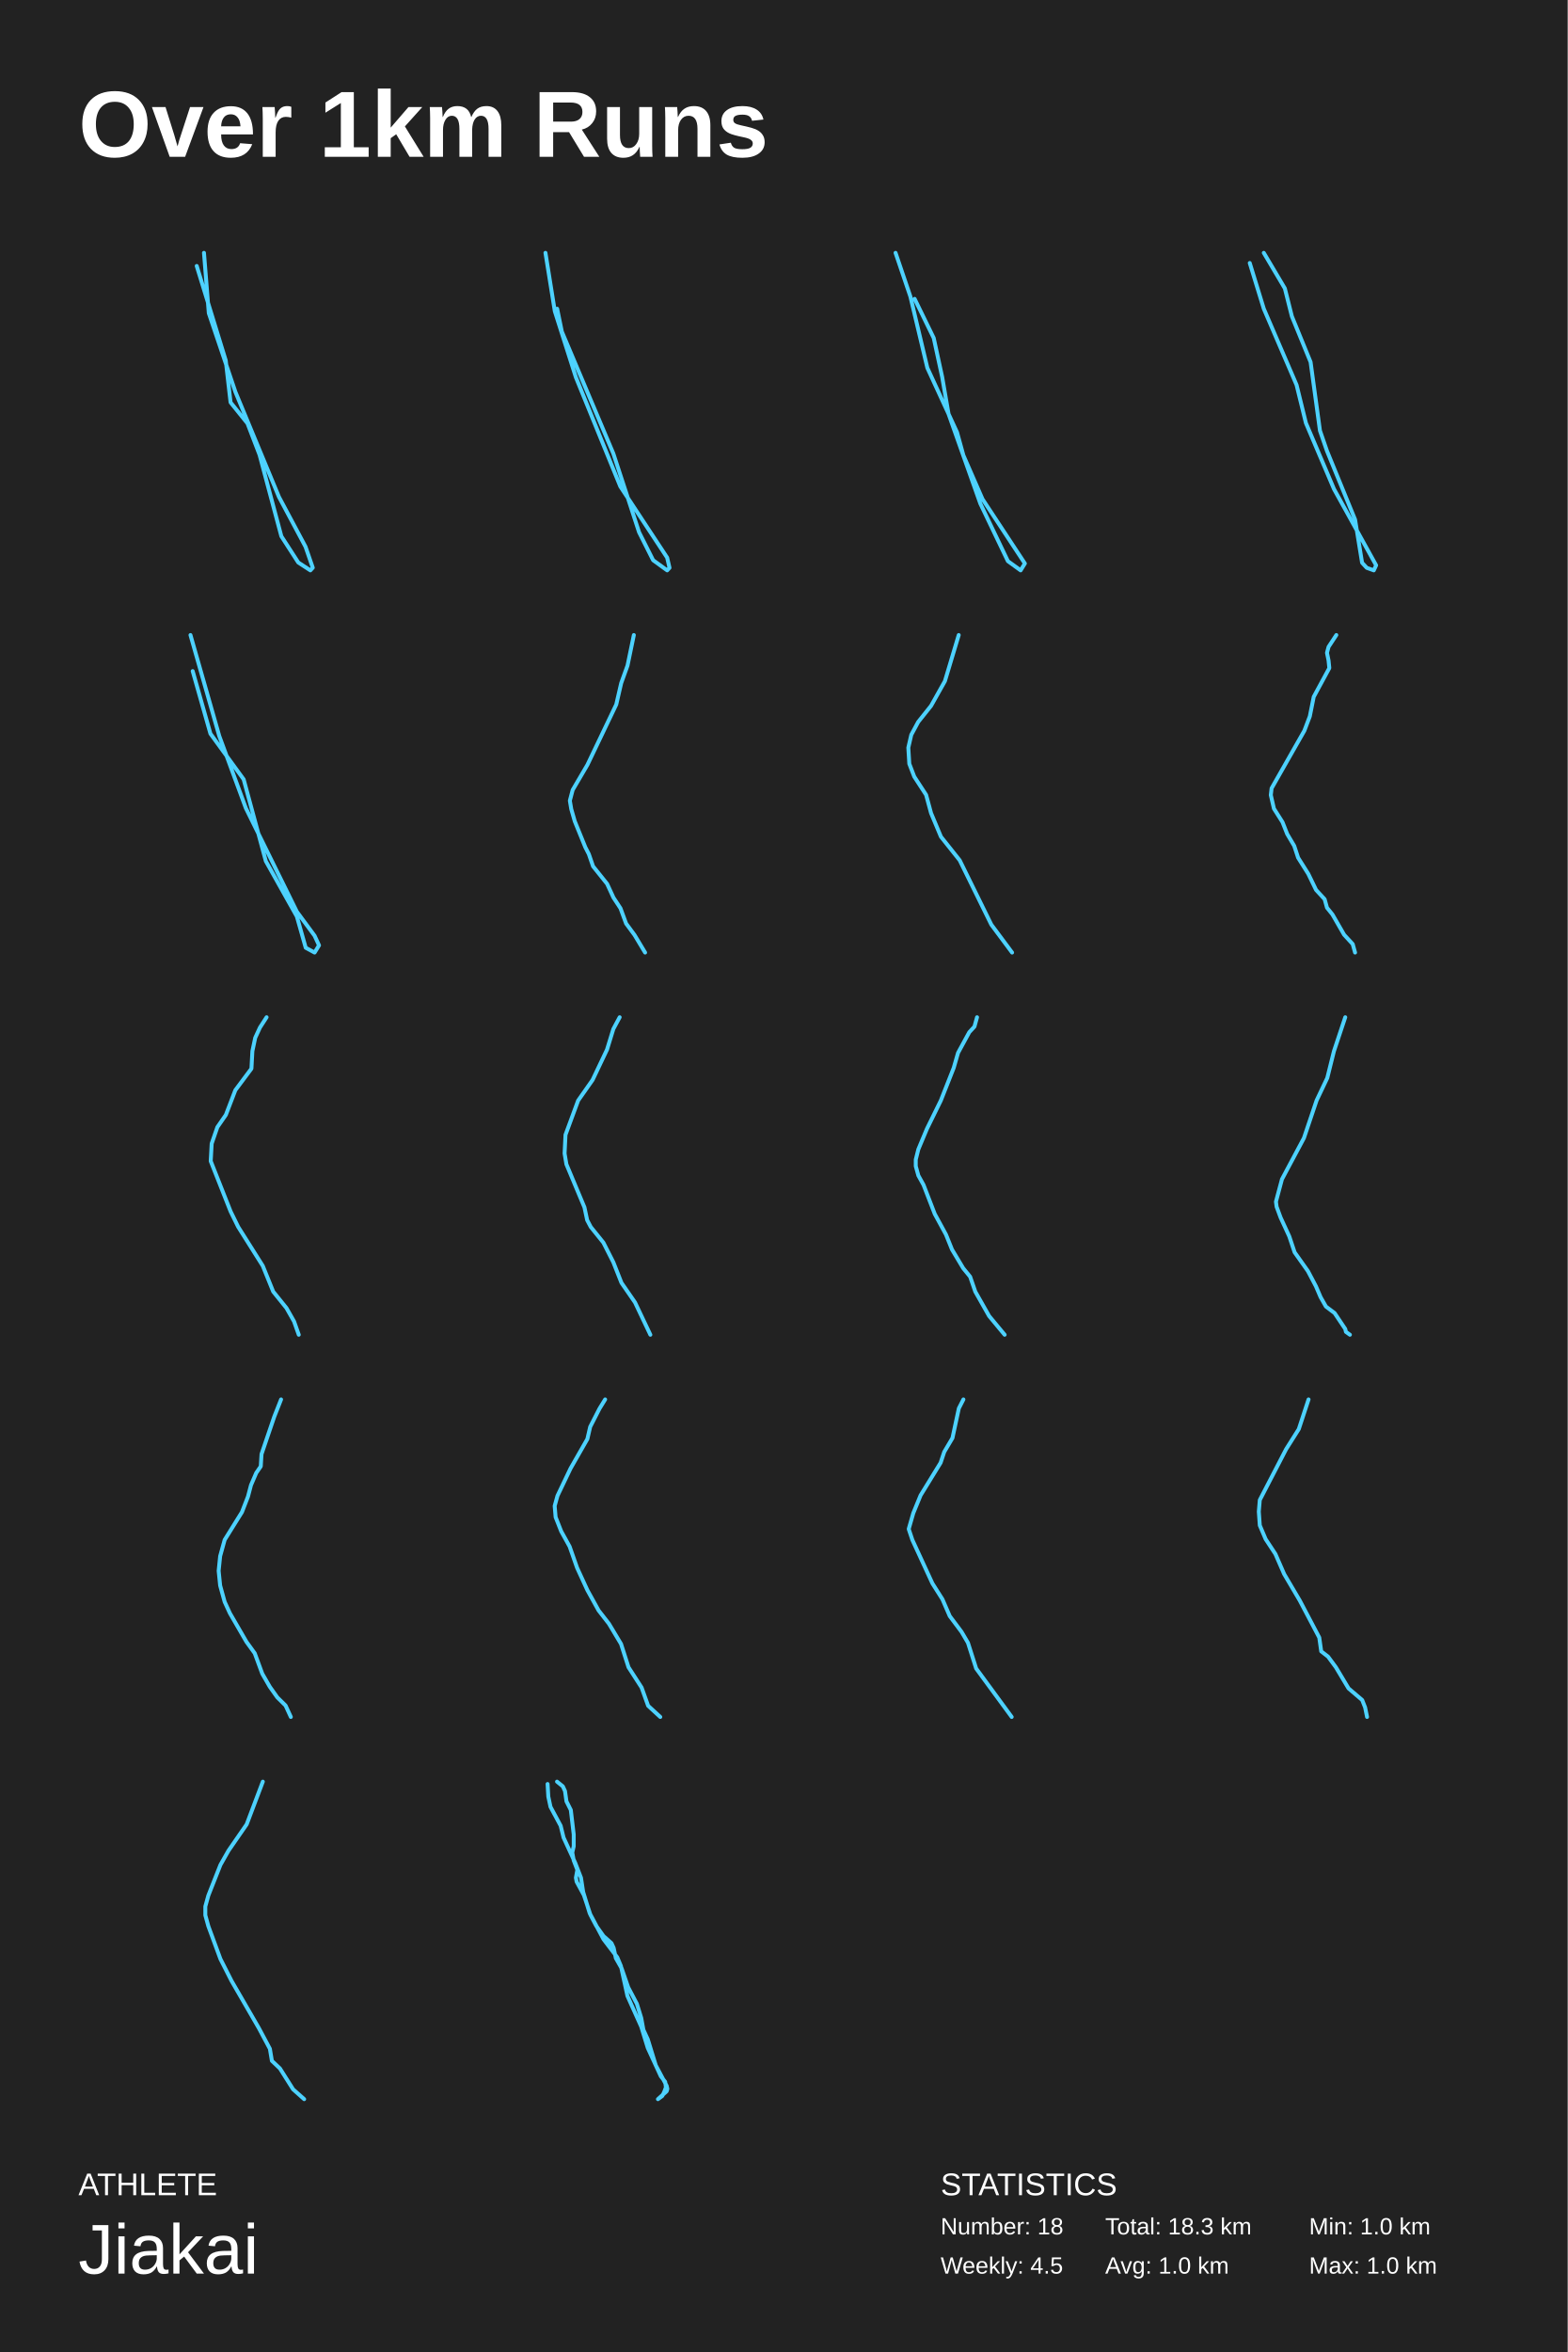
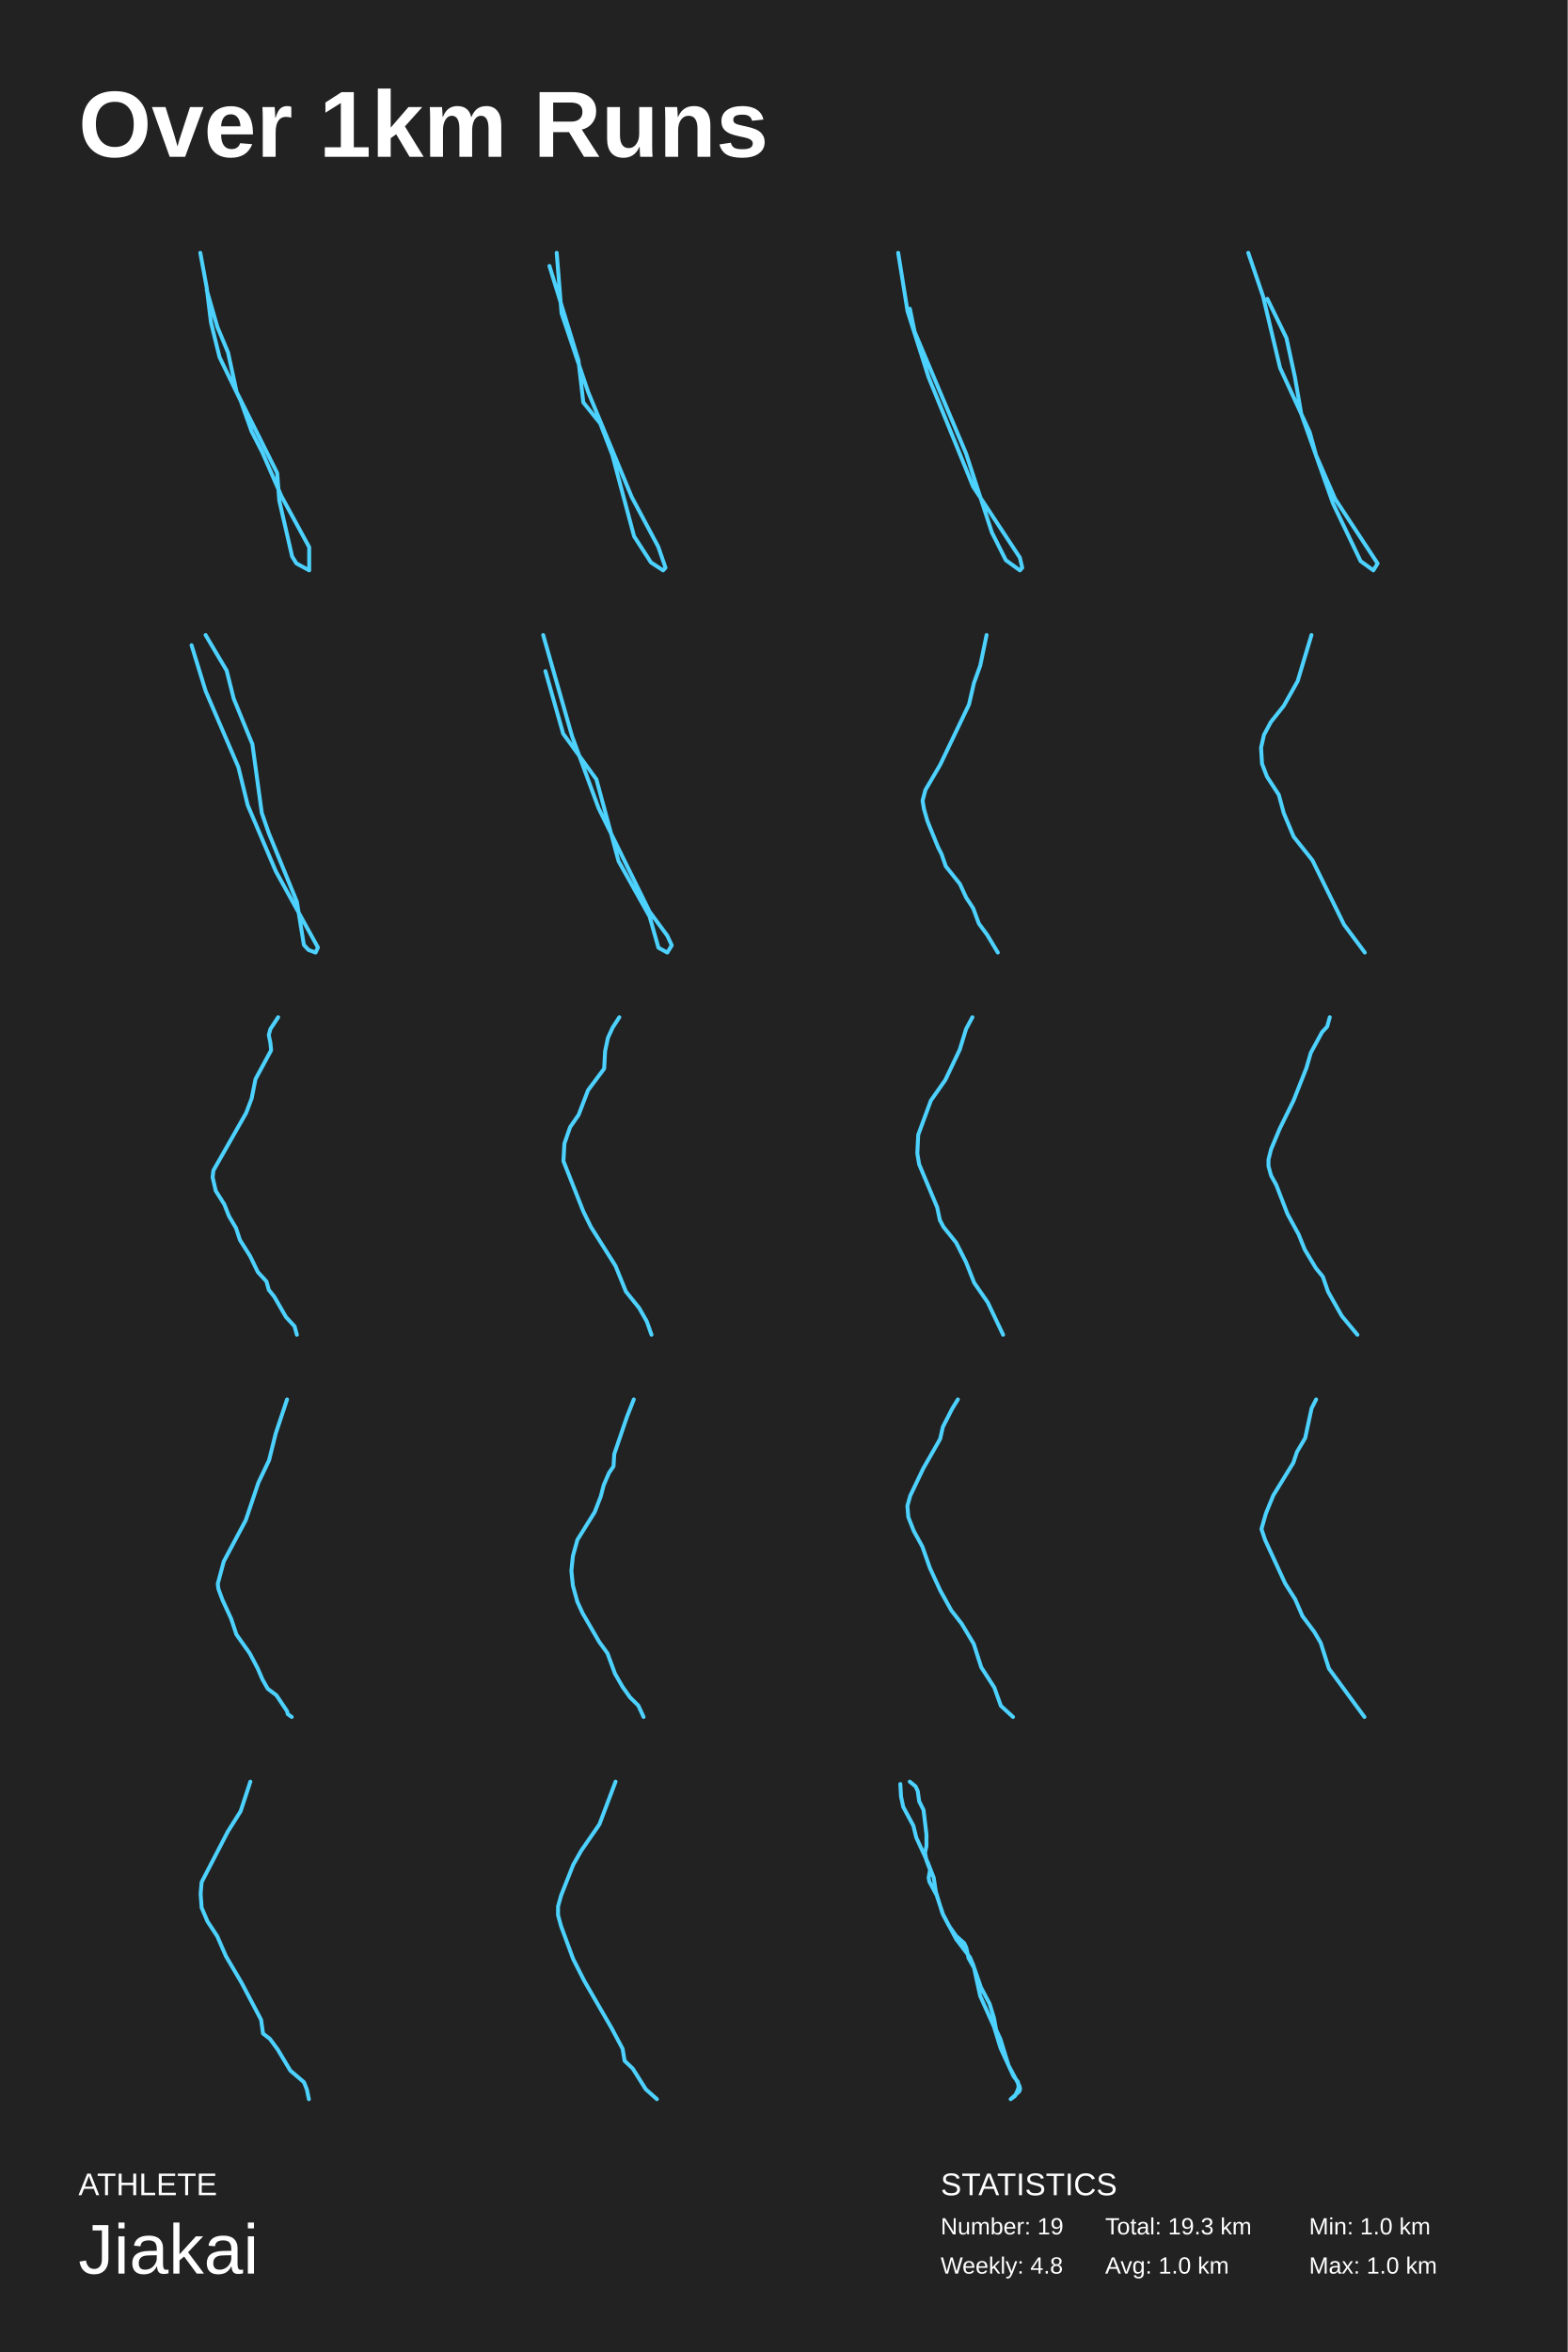
<svg xmlns="http://www.w3.org/2000/svg" baseProfile="full" height="300mm" version="1.1" viewBox="0,0,200,300" width="200mm">
  <defs />
  <rect fill="#222222" height="300" width="200" x="0" y="0" />
  <text fill="#FFFFFF" style="font-size:12px; font-family:Arial; font-weight:bold;" x="10" y="20">Over 1km Runs</text>
  <text fill="#FFFFFF" style="font-size:4px; font-family:Arial" x="10" y="280">ATHLETE</text>
  <text fill="#FFFFFF" style="font-size:9px; font-family:Arial" x="10" y="290">Jiakai</text>
  <text fill="#FFFFFF" style="font-size:4px; font-family:Arial" x="120" y="280">STATISTICS</text>
-   <text fill="#FFFFFF" style="font-size:3px; font-family:Arial" x="120" y="285">Number: 18</text>
-   <text fill="#FFFFFF" style="font-size:3px; font-family:Arial" x="120" y="290">Weekly: 4.5</text>
-   <text fill="#FFFFFF" style="font-size:3px; font-family:Arial" x="141" y="285">Total: 18.3 km</text>
+   <text fill="#FFFFFF" style="font-size:3px; font-family:Arial" x="120" y="285">Number: 19</text>
+   <text fill="#FFFFFF" style="font-size:3px; font-family:Arial" x="120" y="290">Weekly: 4.8</text>
+   <text fill="#FFFFFF" style="font-size:3px; font-family:Arial" x="141" y="285">Total: 19.3 km</text>
  <text fill="#FFFFFF" style="font-size:3px; font-family:Arial" x="141" y="290">Avg: 1.0 km</text>
  <text fill="#FFFFFF" style="font-size:3px; font-family:Arial" x="167" y="285">Min: 1.0 km</text>
  <text fill="#FFFFFF" style="font-size:3px; font-family:Arial" x="167" y="290">Max: 1.0 km</text>
-   <polyline fill="none" points="25.097,33.924 28.798,45.973 29.415,51.329 31.575,54.006 33.117,58.023 35.893,68.399 38.052,71.746 39.595,72.75 39.903,72.415 38.978,69.738 35.585,63.378 30.032,49.99 26.639,39.948 26.022,32.25" stroke="#4dd2ff" stroke-linecap="round" stroke-linejoin="round" stroke-width="0.5" />
-   <polyline fill="none" points="71.08,39.378 71.677,42.294 78.246,57.846 81.531,67.89 83.323,71.454 85.114,72.75 85.413,72.426 85.114,71.13 79.142,62.058 73.469,48.126 70.782,39.702 69.587,32.25" stroke="#4dd2ff" stroke-linecap="round" stroke-linejoin="round" stroke-width="0.5" />
-   <polyline fill="none" points="116.685,38.12 119.119,43.109 120.201,48.098 121.012,52.794 125.069,64.239 128.585,71.576 130.208,72.75 130.749,71.87 125.34,63.652 122.906,58.076 122.094,55.141 118.308,46.924 116.144,37.826 114.251,32.25" stroke="#4dd2ff" stroke-linecap="round" stroke-linejoin="round" stroke-width="0.5" />
-   <polyline fill="none" points="161.23,32.25 163.917,36.786 164.813,40.35 167.201,46.182 168.396,54.93 169.292,57.522 172.875,66.27 173.77,71.778 174.368,72.426 175.263,72.75 175.562,72.102 170.187,62.382 166.604,53.958 165.41,49.098 161.23,39.378 159.438,33.546" stroke="#4dd2ff" stroke-linecap="round" stroke-linejoin="round" stroke-width="0.5" />
-   <polyline fill="none" points="24.583,85.602 26.845,93.58 31.086,99.409 33.914,109.841 37.872,116.898 39.003,120.886 40.134,121.5 40.7,120.58 40.134,119.352 37.872,116.284 31.369,103.091 27.976,93.886 24.3,81.0" stroke="#4dd2ff" stroke-linecap="round" stroke-linejoin="round" stroke-width="0.5" />
-   <polyline fill="none" points="80.864,81.0 80.057,84.894 79.25,87.133 78.621,89.859 74.943,97.551 73.059,100.763 72.7,102.126 72.879,103.197 73.328,104.755 74.674,108.065 75.122,108.941 75.661,110.499 77.455,112.738 78.263,114.49 79.16,115.853 79.878,117.801 80.954,119.261 82.3,121.5" stroke="#4dd2ff" stroke-linecap="round" stroke-linejoin="round" stroke-width="0.5" />
-   <polyline fill="none" points="122.311,81.0 120.546,86.884 118.78,90.03 117.141,92.083 116.258,93.725 115.88,95.367 116.006,97.419 116.637,99.061 118.15,101.387 118.78,103.713 120.041,106.723 122.437,109.733 126.472,117.943 129.12,121.5" stroke="#4dd2ff" stroke-linecap="round" stroke-linejoin="round" stroke-width="0.5" />
-   <polyline fill="none" points="170.486,81.0 169.491,82.512 169.292,83.268 169.491,84.24 169.59,85.212 167.6,88.884 167.102,91.368 166.405,93.204 162.225,100.548 162.125,101.412 162.524,103.14 163.618,104.868 164.216,106.38 165.111,107.892 165.609,109.404 166.903,111.456 167.898,113.508 168.993,114.696 169.292,115.776 169.988,116.64 171.481,119.232 172.576,120.42 172.875,121.5" stroke="#4dd2ff" stroke-linecap="round" stroke-linejoin="round" stroke-width="0.5" />
-   <polyline fill="none" points="34.01,129.75 33.164,131.061 32.56,132.371 32.198,134.075 32.077,136.303 30.024,139.056 28.816,142.202 27.729,143.774 27.004,145.871 26.883,148.1 29.42,154.522 30.386,156.488 33.527,161.469 34.855,164.745 36.546,166.842 37.513,168.546 38.117,170.25" stroke="#4dd2ff" stroke-linecap="round" stroke-linejoin="round" stroke-width="0.5" />
-   <polyline fill="none" points="79.055,129.75 78.249,131.25 77.442,133.875 75.599,137.75 73.756,140.375 72.143,144.75 72.028,147.125 72.259,148.5 74.563,154 74.908,155.625 75.369,156.5 76.982,158.5 78.249,161 79.286,163.625 81.013,166.125 82.972,170.25" stroke="#4dd2ff" stroke-linecap="round" stroke-linejoin="round" stroke-width="0.5" />
-   <polyline fill="none" points="124.647,129.75 124.317,130.945 123.656,131.662 122.225,134.29 121.674,136.201 120.023,140.383 118.261,143.967 117.16,146.595 116.83,147.909 116.83,148.746 117.16,149.94 117.821,151.135 119.252,154.839 120.683,157.467 121.454,159.378 122.885,161.768 123.766,162.843 124.427,164.754 126.188,167.861 128.17,170.25" stroke="#4dd2ff" stroke-linecap="round" stroke-linejoin="round" stroke-width="0.5" />
-   <polyline fill="none" points="171.623,129.75 170.178,134.086 169.328,137.5 167.968,140.359 166.352,145.157 163.547,150.415 162.781,153.275 162.866,153.921 163.377,155.305 164.482,157.703 165.162,159.733 166.862,162.132 167.883,164.069 168.478,165.453 169.158,166.652 170.263,167.482 171.623,169.512 171.708,169.881 172.219,170.25" stroke="#4dd2ff" stroke-linecap="round" stroke-linejoin="round" stroke-width="0.5" />
-   <polyline fill="none" points="35.858,178.5 34.995,180.686 33.364,185.476 33.268,187.037 32.692,187.87 32.02,189.432 31.636,190.89 30.869,192.868 28.662,196.408 28.086,198.49 27.895,200.364 28.086,202.238 28.662,204.32 29.334,205.778 31.445,209.422 32.5,210.879 33.459,213.482 34.419,215.148 35.378,216.501 36.434,217.542 37.105,219.0" stroke="#4dd2ff" stroke-linecap="round" stroke-linejoin="round" stroke-width="0.5" />
-   <polyline fill="none" points="77.202,178.5 76.486,179.665 75.294,181.994 74.936,183.546 72.79,187.299 71.12,190.792 70.763,192.086 70.882,193.51 71.597,195.321 72.671,197.262 73.625,199.979 74.936,202.826 76.367,205.414 77.679,207.096 79.229,209.684 80.183,212.66 81.852,215.248 82.687,217.577 84.237,219.0" stroke="#4dd2ff" stroke-linecap="round" stroke-linejoin="round" stroke-width="0.5" />
-   <polyline fill="none" points="122.907,178.5 122.326,179.636 121.512,183.421 120.465,185.187 120,186.575 117.442,190.738 116.512,193.009 115.931,195.028 116.396,196.416 118.954,201.967 120.233,203.986 121.163,206.131 122.674,208.15 123.488,209.537 124.535,212.818 129.069,219.0" stroke="#4dd2ff" stroke-linecap="round" stroke-linejoin="round" stroke-width="0.5" />
-   <polyline fill="none" points="166.94,178.5 165.696,182.28 164.079,184.845 160.72,191.325 160.595,192.81 160.72,194.565 161.466,196.32 162.71,198.21 163.83,200.775 165.82,204.15 168.309,208.875 168.557,210.63 169.428,211.305 170.424,212.655 172.041,215.355 173.783,216.84 174.156,217.785 174.405,219.0" stroke="#4dd2ff" stroke-linecap="round" stroke-linejoin="round" stroke-width="0.5" />
-   <polyline fill="none" points="33.53,227.25 31.47,232.697 29.154,236.048 28.124,237.864 26.58,241.774 26.194,243.171 26.194,244.288 26.58,245.685 28.124,249.874 29.54,252.667 33.015,258.672 34.431,261.326 34.688,262.862 35.718,263.84 37.391,266.493 38.806,267.75" stroke="#4dd2ff" stroke-linecap="round" stroke-linejoin="round" stroke-width="0.5" />
-   <polyline fill="none" points="71.063,227.25 71.804,227.853 72.082,228.456 72.267,229.762 72.823,230.868 73.193,233.983 73.193,235.491 73.008,236.295 73.193,237.3 73.657,238.506 73.471,239.511 73.564,240.013 74.49,241.722 75.324,244.234 76.064,245.641 76.991,246.947 78.009,247.852 78.287,248.455 78.565,249.761 79.306,251.068 80.14,253.48 81.251,255.59 81.807,257.399 82.084,258.906 82.64,260.112 83.659,263.429 85.048,266.042 85.141,266.444 85.048,266.745 83.937,267.75 84.492,267.348 84.77,266.745 84.955,266.243 84.863,265.539 84.307,264.836 82.64,261.218 81.807,258.504 80.047,254.585 79.213,250.766 78.75,249.661 76.991,247.349 75.231,244.033 74.397,241.32 74.12,239.511 73.379,237.601 71.897,234.385 71.526,232.878 70.23,230.466 69.952,229.159 69.859,227.551" stroke="#4dd2ff" stroke-linecap="round" stroke-linejoin="round" stroke-width="0.5" />
+   <polyline fill="none" points="26.37,36.98 27.732,41.71 29.095,44.962 30.184,49.987 35.361,60.334 35.633,63.881 37.268,70.976 37.813,71.863 39.447,72.75 39.447,69.794 35.905,63.29 33.454,57.673 32.091,55.013 30.729,51.17 28.005,45.553 26.915,41.119 26.37,36.684 25.553,32.25" stroke="#4dd2ff" stroke-linecap="round" stroke-linejoin="round" stroke-width="0.5" />
+   <polyline fill="none" points="70.097,33.924 73.798,45.973 74.415,51.329 76.575,54.006 78.117,58.023 80.893,68.399 83.052,71.746 84.595,72.75 84.903,72.415 83.978,69.738 80.585,63.378 75.032,49.99 71.639,39.948 71.022,32.25" stroke="#4dd2ff" stroke-linecap="round" stroke-linejoin="round" stroke-width="0.5" />
+   <polyline fill="none" points="116.08,39.378 116.677,42.294 123.246,57.846 126.531,67.89 128.323,71.454 130.114,72.75 130.413,72.426 130.114,71.13 124.142,62.058 118.469,48.126 115.782,39.702 114.587,32.25" stroke="#4dd2ff" stroke-linecap="round" stroke-linejoin="round" stroke-width="0.5" />
+   <polyline fill="none" points="161.685,38.12 164.119,43.109 165.201,48.098 166.012,52.794 170.069,64.239 173.585,71.576 175.208,72.75 175.749,71.87 170.34,63.652 167.906,58.076 167.094,55.141 163.308,46.924 161.144,37.826 159.251,32.25" stroke="#4dd2ff" stroke-linecap="round" stroke-linejoin="round" stroke-width="0.5" />
+   <polyline fill="none" points="26.23,81.0 28.917,85.536 29.813,89.1 32.201,94.932 33.396,103.68 34.292,106.272 37.875,115.02 38.77,120.528 39.368,121.176 40.263,121.5 40.562,120.852 35.187,111.132 31.604,102.708 30.41,97.848 26.23,88.128 24.438,82.296" stroke="#4dd2ff" stroke-linecap="round" stroke-linejoin="round" stroke-width="0.5" />
+   <polyline fill="none" points="69.583,85.602 71.845,93.58 76.086,99.409 78.914,109.841 82.872,116.898 84.003,120.886 85.134,121.5 85.7,120.58 85.134,119.352 82.872,116.284 76.369,103.091 72.976,93.886 69.3,81.0" stroke="#4dd2ff" stroke-linecap="round" stroke-linejoin="round" stroke-width="0.5" />
+   <polyline fill="none" points="125.864,81.0 125.057,84.894 124.25,87.133 123.621,89.859 119.943,97.551 118.059,100.763 117.7,102.126 117.879,103.197 118.328,104.755 119.674,108.065 120.122,108.941 120.661,110.499 122.455,112.738 123.263,114.49 124.16,115.853 124.878,117.801 125.954,119.261 127.3,121.5" stroke="#4dd2ff" stroke-linecap="round" stroke-linejoin="round" stroke-width="0.5" />
+   <polyline fill="none" points="167.311,81.0 165.546,86.884 163.78,90.03 162.141,92.083 161.258,93.725 160.88,95.367 161.006,97.419 161.637,99.061 163.15,101.387 163.78,103.713 165.041,106.723 167.437,109.733 171.472,117.943 174.12,121.5" stroke="#4dd2ff" stroke-linecap="round" stroke-linejoin="round" stroke-width="0.5" />
+   <polyline fill="none" points="35.486,129.75 34.491,131.262 34.292,132.018 34.491,132.99 34.59,133.962 32.6,137.634 32.102,140.118 31.405,141.954 27.225,149.298 27.125,150.162 27.524,151.89 28.618,153.618 29.216,155.13 30.111,156.642 30.609,158.154 31.903,160.206 32.898,162.258 33.993,163.446 34.292,164.526 34.988,165.39 36.481,167.982 37.576,169.17 37.875,170.25" stroke="#4dd2ff" stroke-linecap="round" stroke-linejoin="round" stroke-width="0.5" />
+   <polyline fill="none" points="79.01,129.75 78.164,131.061 77.56,132.371 77.198,134.075 77.077,136.303 75.024,139.056 73.816,142.202 72.729,143.774 72.004,145.871 71.883,148.1 74.42,154.522 75.386,156.488 78.527,161.469 79.855,164.745 81.546,166.842 82.513,168.546 83.117,170.25" stroke="#4dd2ff" stroke-linecap="round" stroke-linejoin="round" stroke-width="0.5" />
+   <polyline fill="none" points="124.055,129.75 123.249,131.25 122.442,133.875 120.599,137.75 118.756,140.375 117.143,144.75 117.028,147.125 117.259,148.5 119.563,154 119.908,155.625 120.369,156.5 121.982,158.5 123.249,161 124.286,163.625 126.013,166.125 127.972,170.25" stroke="#4dd2ff" stroke-linecap="round" stroke-linejoin="round" stroke-width="0.5" />
+   <polyline fill="none" points="169.647,129.75 169.317,130.945 168.656,131.662 167.225,134.29 166.674,136.201 165.023,140.383 163.261,143.967 162.16,146.595 161.83,147.909 161.83,148.746 162.16,149.94 162.821,151.135 164.252,154.839 165.683,157.467 166.454,159.378 167.885,161.768 168.766,162.843 169.427,164.754 171.188,167.861 173.17,170.25" stroke="#4dd2ff" stroke-linecap="round" stroke-linejoin="round" stroke-width="0.5" />
+   <polyline fill="none" points="36.623,178.5 35.178,182.836 34.328,186.25 32.968,189.109 31.352,193.907 28.547,199.165 27.781,202.025 27.866,202.671 28.377,204.055 29.482,206.453 30.162,208.483 31.862,210.882 32.883,212.819 33.478,214.203 34.158,215.402 35.263,216.232 36.623,218.262 36.708,218.631 37.219,219.0" stroke="#4dd2ff" stroke-linecap="round" stroke-linejoin="round" stroke-width="0.5" />
+   <polyline fill="none" points="80.858,178.5 79.995,180.686 78.364,185.476 78.268,187.037 77.692,187.87 77.02,189.432 76.636,190.89 75.869,192.868 73.662,196.408 73.086,198.49 72.895,200.364 73.086,202.238 73.662,204.32 74.334,205.778 76.445,209.422 77.5,210.879 78.459,213.482 79.419,215.148 80.378,216.501 81.434,217.542 82.105,219.0" stroke="#4dd2ff" stroke-linecap="round" stroke-linejoin="round" stroke-width="0.5" />
+   <polyline fill="none" points="122.202,178.5 121.486,179.665 120.294,181.994 119.936,183.546 117.79,187.299 116.12,190.792 115.763,192.086 115.882,193.51 116.597,195.321 117.671,197.262 118.625,199.979 119.936,202.826 121.367,205.414 122.679,207.096 124.229,209.684 125.183,212.66 126.852,215.248 127.687,217.577 129.237,219.0" stroke="#4dd2ff" stroke-linecap="round" stroke-linejoin="round" stroke-width="0.5" />
+   <polyline fill="none" points="167.907,178.5 167.326,179.636 166.512,183.421 165.465,185.187 165,186.575 162.442,190.738 161.512,193.009 160.931,195.028 161.396,196.416 163.954,201.967 165.233,203.986 166.163,206.131 167.674,208.15 168.488,209.537 169.535,212.818 174.069,219.0" stroke="#4dd2ff" stroke-linecap="round" stroke-linejoin="round" stroke-width="0.5" />
+   <polyline fill="none" points="31.94,227.25 30.696,231.03 29.079,233.595 25.72,240.075 25.595,241.56 25.72,243.315 26.466,245.07 27.71,246.96 28.83,249.525 30.82,252.9 33.309,257.625 33.557,259.38 34.428,260.055 35.424,261.405 37.041,264.105 38.783,265.59 39.156,266.535 39.405,267.75" stroke="#4dd2ff" stroke-linecap="round" stroke-linejoin="round" stroke-width="0.5" />
+   <polyline fill="none" points="78.53,227.25 76.47,232.697 74.154,236.048 73.124,237.864 71.58,241.774 71.194,243.171 71.194,244.288 71.58,245.685 73.124,249.874 74.54,252.667 78.015,258.672 79.431,261.326 79.688,262.862 80.718,263.84 82.391,266.493 83.806,267.75" stroke="#4dd2ff" stroke-linecap="round" stroke-linejoin="round" stroke-width="0.5" />
+   <polyline fill="none" points="116.063,227.25 116.804,227.853 117.082,228.456 117.267,229.762 117.823,230.868 118.193,233.983 118.193,235.491 118.008,236.295 118.193,237.3 118.657,238.506 118.471,239.511 118.564,240.013 119.49,241.722 120.324,244.234 121.064,245.641 121.991,246.947 123.009,247.852 123.287,248.455 123.565,249.761 124.306,251.068 125.14,253.48 126.251,255.59 126.807,257.399 127.084,258.906 127.64,260.112 128.659,263.429 130.048,266.042 130.141,266.444 130.048,266.745 128.937,267.75 129.492,267.348 129.77,266.745 129.955,266.243 129.863,265.539 129.307,264.836 127.64,261.218 126.807,258.504 125.047,254.585 124.213,250.766 123.75,249.661 121.991,247.349 120.231,244.033 119.397,241.32 119.12,239.511 118.379,237.601 116.897,234.385 116.526,232.878 115.23,230.466 114.952,229.159 114.859,227.551" stroke="#4dd2ff" stroke-linecap="round" stroke-linejoin="round" stroke-width="0.5" />
</svg>
